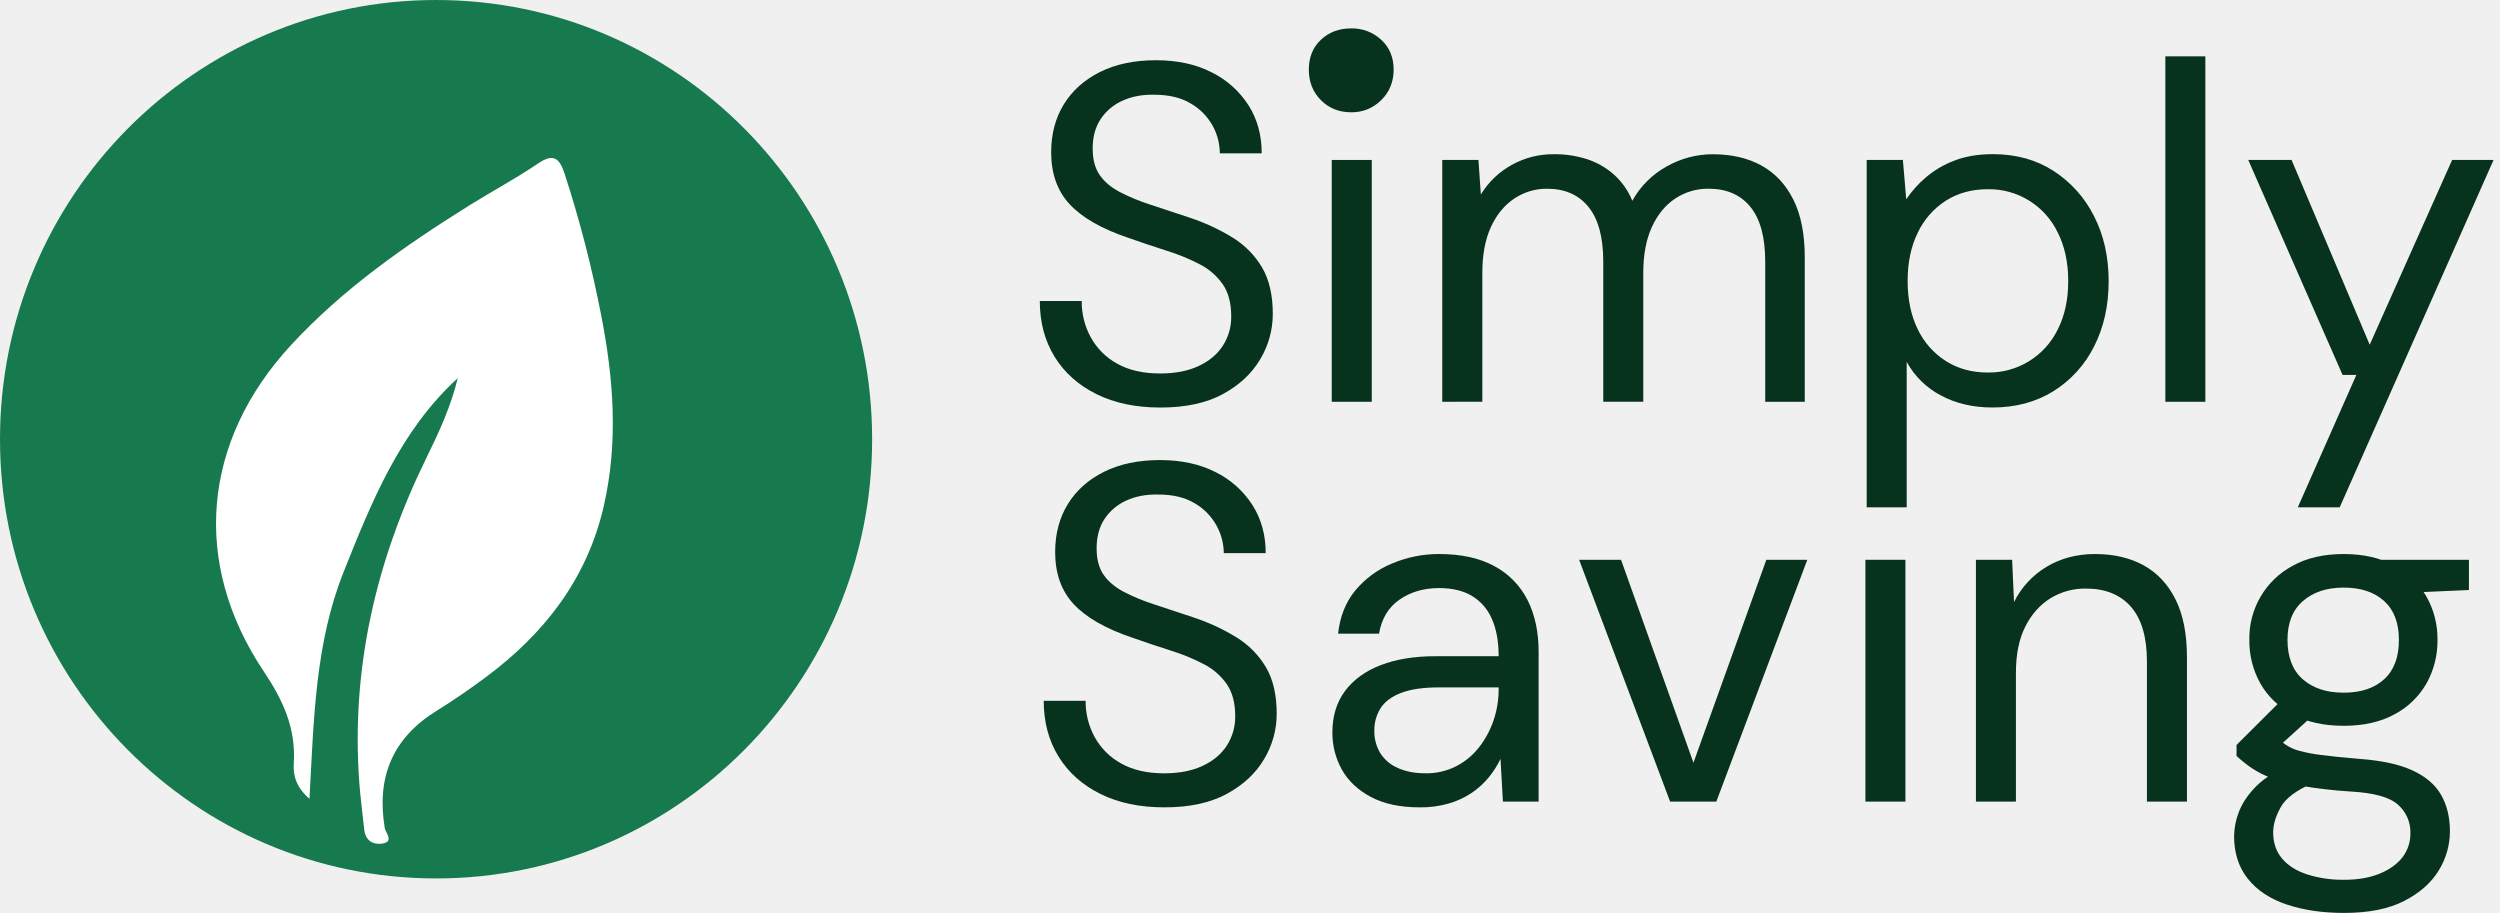
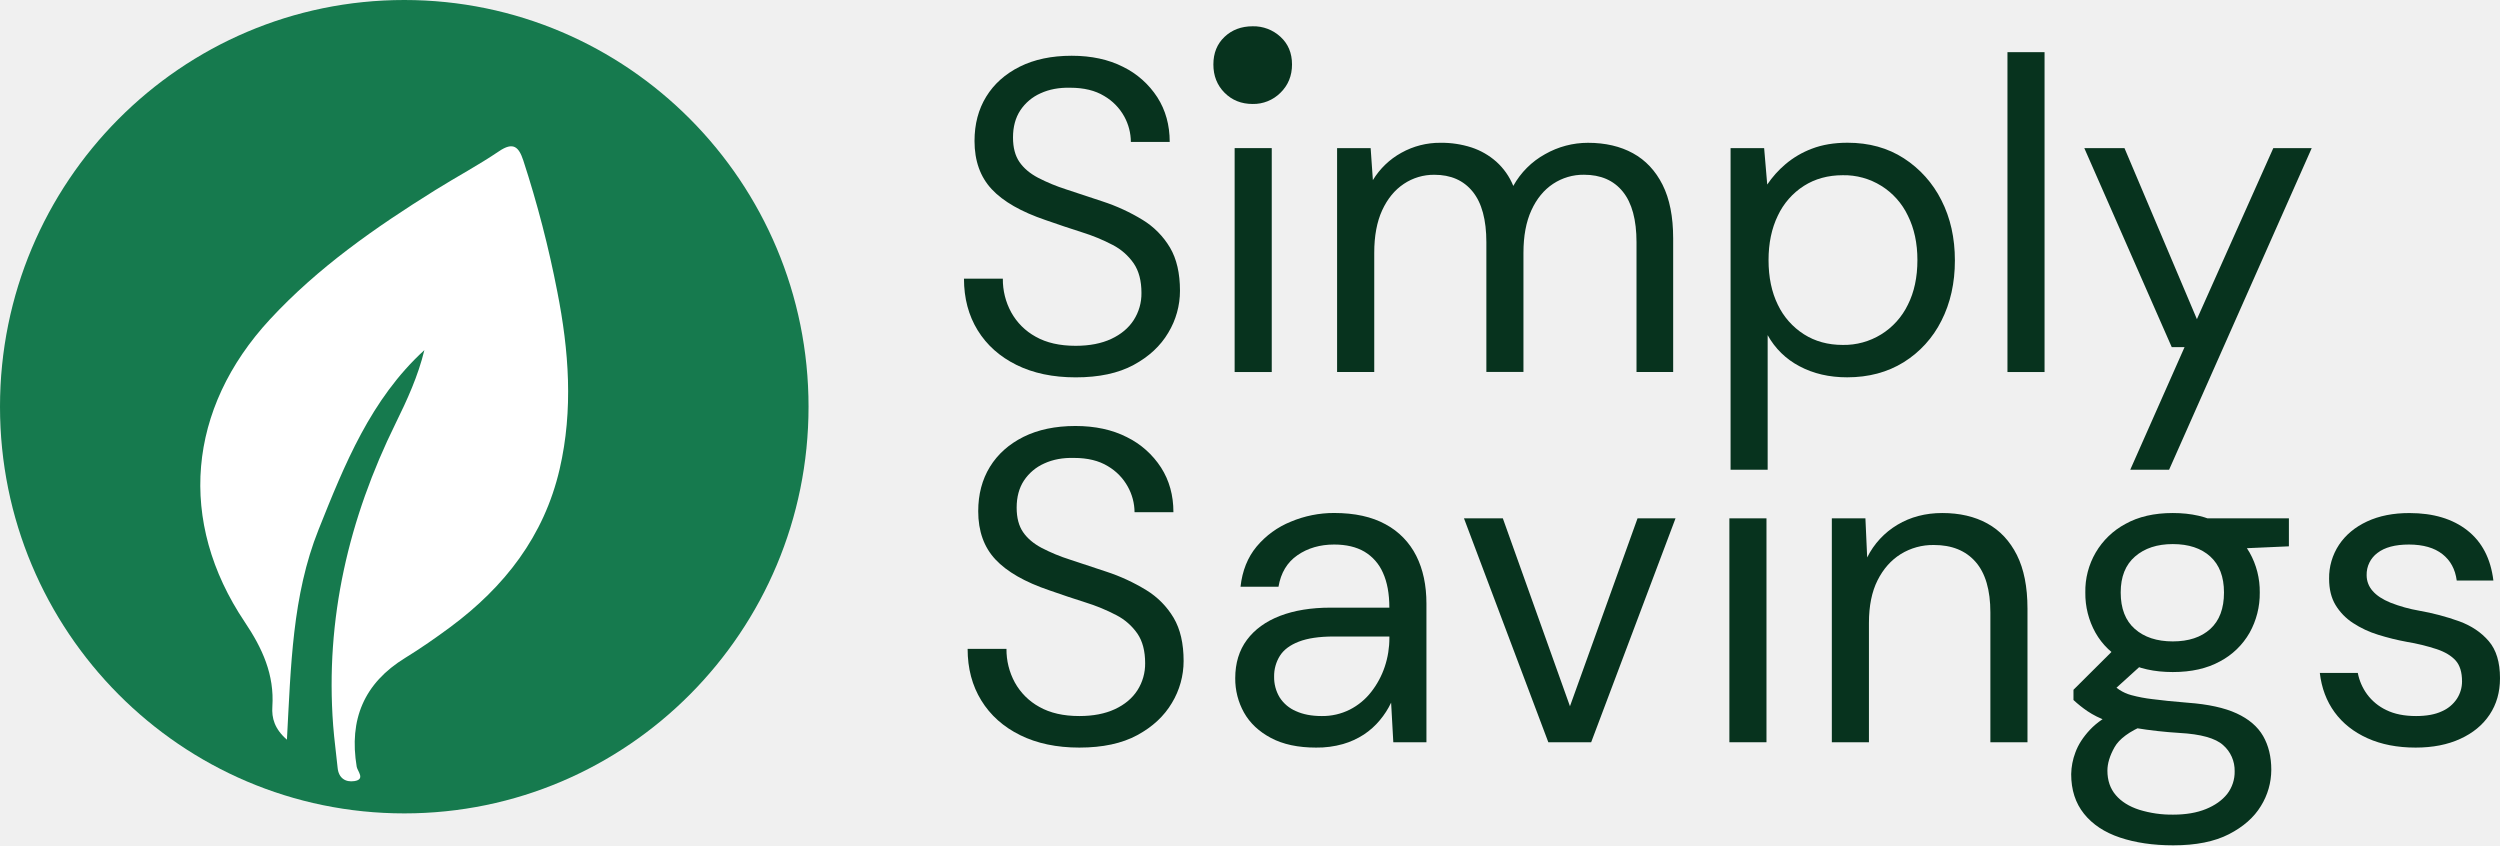
- <svg xmlns="http://www.w3.org/2000/svg" width="178" height="65" viewBox="0 0 178 65" fill="none">
-   <path d="M82.611 29.017C80.869 29.017 79.354 28.698 78.066 28.06C76.778 27.423 75.784 26.534 75.084 25.396C74.384 24.256 74.034 22.934 74.033 21.43H77.018C77.008 22.332 77.228 23.221 77.659 24.012C78.096 24.806 78.748 25.458 79.541 25.891C80.366 26.358 81.389 26.591 82.61 26.591C83.673 26.591 84.583 26.415 85.34 26.062C86.098 25.709 86.674 25.225 87.07 24.61C87.467 23.989 87.674 23.265 87.663 22.526C87.663 21.593 87.466 20.835 87.07 20.254C86.656 19.657 86.103 19.17 85.459 18.837C84.704 18.441 83.915 18.115 83.102 17.863C82.21 17.578 81.277 17.266 80.303 16.924C78.427 16.286 77.048 15.495 76.166 14.55C75.285 13.605 74.844 12.369 74.843 10.843C74.843 9.545 75.143 8.407 75.742 7.431C76.342 6.454 77.201 5.686 78.32 5.125C79.439 4.567 80.767 4.288 82.305 4.288C83.819 4.288 85.136 4.572 86.256 5.142C87.326 5.668 88.235 6.476 88.885 7.481C89.518 8.472 89.834 9.617 89.834 10.915H86.85C86.847 10.233 86.674 9.562 86.347 8.964C85.983 8.304 85.448 7.756 84.798 7.378C84.109 6.958 83.244 6.747 82.204 6.746C81.344 6.724 80.581 6.867 79.915 7.173C79.282 7.453 78.742 7.91 78.359 8.489C77.985 9.059 77.798 9.753 77.799 10.573C77.799 11.346 77.963 11.973 78.291 12.452C78.618 12.931 79.093 13.335 79.715 13.664C80.417 14.028 81.149 14.331 81.903 14.569C82.739 14.843 83.666 15.15 84.684 15.491C85.758 15.843 86.788 16.318 87.753 16.909C88.618 17.437 89.341 18.17 89.859 19.044C90.368 19.91 90.623 21.014 90.623 22.358C90.622 23.496 90.311 24.613 89.724 25.586C89.125 26.6 88.237 27.425 87.062 28.062C85.886 28.699 84.402 29.017 82.611 29.017Z" fill="#07331E" />
-   <path d="M94.82 28.607V11.389H97.67V28.607H94.82Z" fill="#07331E" />
-   <path d="M102.688 28.607V11.389H105.266L105.436 13.849C105.971 12.968 106.725 12.244 107.624 11.748C108.542 11.235 109.576 10.97 110.625 10.98C111.436 10.969 112.244 11.09 113.016 11.338C113.716 11.57 114.362 11.942 114.915 12.431C115.485 12.945 115.932 13.582 116.221 14.295C116.79 13.266 117.637 12.419 118.663 11.853C119.667 11.282 120.8 10.981 121.953 10.982C123.287 10.982 124.441 11.249 125.412 11.784C126.384 12.319 127.142 13.127 127.685 14.21C128.228 15.291 128.499 16.663 128.499 18.326V28.607H125.684V18.63C125.684 16.9 125.334 15.601 124.632 14.735C123.931 13.869 122.936 13.436 121.648 13.438C120.805 13.426 119.978 13.67 119.274 14.137C118.572 14.605 118.018 15.281 117.612 16.166C117.205 17.052 117.002 18.145 117.001 19.446V28.602H114.152V18.63C114.152 16.9 113.802 15.601 113.101 14.735C112.401 13.869 111.418 13.437 110.154 13.439C109.322 13.431 108.506 13.675 107.813 14.139C107.113 14.607 106.559 15.283 106.151 16.168C105.744 17.054 105.541 18.147 105.542 19.448V28.603L102.688 28.607Z" fill="#07331E" />
-   <path d="M132.908 36.123V11.389H135.486L135.723 14.191C136.114 13.611 136.582 13.088 137.114 12.635C137.718 12.121 138.407 11.715 139.148 11.436C139.942 11.129 140.857 10.975 141.895 10.975C143.543 10.975 144.985 11.375 146.219 12.174C147.45 12.97 148.446 14.085 149.102 15.402C149.792 16.755 150.137 18.298 150.136 20.031C150.135 21.764 149.791 23.307 149.102 24.66C148.448 25.974 147.445 27.079 146.203 27.853C144.959 28.627 143.511 29.014 141.861 29.014C140.482 29.014 139.261 28.729 138.199 28.16C137.168 27.623 136.318 26.791 135.757 25.768V36.123H132.908ZM141.522 26.523C142.562 26.542 143.586 26.262 144.472 25.714C145.359 25.166 146.071 24.374 146.525 23.431C147.013 22.463 147.257 21.319 147.257 19.999C147.257 18.7 147.013 17.561 146.525 16.582C146.076 15.634 145.365 14.837 144.478 14.286C143.591 13.735 142.565 13.453 141.522 13.473C140.392 13.473 139.397 13.747 138.538 14.293C137.67 14.85 136.976 15.644 136.537 16.582C136.061 17.562 135.824 18.701 135.824 19.999C135.824 21.319 136.062 22.463 136.537 23.431C136.979 24.363 137.673 25.15 138.539 25.703C139.398 26.25 140.392 26.523 141.522 26.523Z" fill="#07331E" />
-   <path d="M154.173 28.607V4.011H157.022V28.607H154.173Z" fill="#07331E" />
-   <path d="M163.602 36.123L167.773 26.693H166.79L160.075 11.389H163.16L168.723 24.542L174.591 11.389H177.541L166.586 36.123H163.602Z" fill="#07331E" />
-   <path d="M82.894 57.484C81.152 57.484 79.637 57.166 78.348 56.528C77.06 55.89 76.065 55.001 75.364 53.861C74.663 52.721 74.312 51.4 74.313 49.895H77.297C77.287 50.797 77.508 51.686 77.938 52.477C78.376 53.271 79.029 53.923 79.821 54.356C80.648 54.825 81.673 55.06 82.894 55.06C83.956 55.06 84.866 54.883 85.624 54.53C86.382 54.177 86.959 53.693 87.354 53.078C87.751 52.457 87.957 51.732 87.947 50.993C87.947 50.06 87.749 49.303 87.354 48.722C86.939 48.124 86.386 47.638 85.742 47.304C84.987 46.909 84.199 46.583 83.385 46.33C82.49 46.046 81.558 45.733 80.587 45.392C78.71 44.754 77.331 43.963 76.449 43.018C75.568 42.073 75.127 40.837 75.127 39.311C75.127 38.012 75.427 36.875 76.025 35.899C76.624 34.922 77.483 34.154 78.603 33.593C79.723 33.036 81.052 32.757 82.589 32.756C84.103 32.756 85.42 33.041 86.54 33.61C87.61 34.136 88.519 34.945 89.168 35.95C89.801 36.941 90.118 38.085 90.118 39.384H87.133C87.128 38.7 86.952 38.029 86.621 37.431C86.26 36.771 85.727 36.221 85.079 35.843C84.388 35.422 83.523 35.211 82.484 35.212C81.625 35.189 80.862 35.331 80.195 35.639C79.563 35.919 79.023 36.375 78.639 36.954C78.266 37.523 78.08 38.218 78.079 39.037C78.079 39.812 78.243 40.438 78.571 40.916C78.899 41.394 79.374 41.798 79.996 42.129C80.698 42.493 81.43 42.796 82.183 43.034C83.02 43.307 83.947 43.615 84.964 43.956C86.038 44.308 87.068 44.785 88.032 45.376C88.897 45.904 89.62 46.637 90.138 47.511C90.647 48.377 90.902 49.481 90.901 50.825C90.901 51.963 90.59 53.08 90.003 54.053C89.403 55.066 88.516 55.891 87.34 56.529C86.164 57.166 84.682 57.485 82.894 57.484Z" fill="#07331E" />
-   <path d="M101.072 57.484C99.693 57.484 98.54 57.238 97.613 56.747C96.686 56.255 95.996 55.605 95.543 54.799C95.092 53.991 94.858 53.079 94.866 52.152C94.866 50.99 95.165 50.006 95.764 49.2C96.363 48.395 97.211 47.78 98.308 47.356C99.407 46.934 100.701 46.723 102.191 46.723H106.703C106.703 45.654 106.538 44.76 106.21 44.042C105.917 43.364 105.419 42.796 104.786 42.419C104.164 42.054 103.389 41.871 102.462 41.871C101.376 41.871 100.438 42.145 99.647 42.691C98.856 43.238 98.369 44.046 98.188 45.116H95.272C95.407 43.886 95.82 42.856 96.51 42.024C97.218 41.18 98.12 40.523 99.138 40.111C100.192 39.67 101.321 39.443 102.462 39.446C104.045 39.446 105.362 39.736 106.413 40.316C107.429 40.861 108.252 41.708 108.77 42.742C109.29 43.779 109.55 45.003 109.55 46.414V57.074H107.007L106.837 54.031C106.607 54.515 106.316 54.969 105.972 55.38C105.62 55.803 105.209 56.173 104.751 56.476C104.253 56.801 103.71 57.05 103.14 57.214C102.467 57.404 101.771 57.495 101.072 57.484ZM101.513 55.059C102.26 55.07 102.998 54.9 103.666 54.563C104.309 54.236 104.872 53.77 105.315 53.198C105.766 52.618 106.116 51.965 106.349 51.267C106.588 50.552 106.708 49.801 106.705 49.047V48.944H102.431C101.323 48.944 100.43 49.075 99.752 49.337C99.074 49.599 98.588 49.963 98.294 50.43C97.997 50.905 97.844 51.457 97.853 52.019C97.839 52.584 97.987 53.141 98.277 53.625C98.579 54.097 99.017 54.466 99.532 54.683C100.082 54.934 100.742 55.059 101.513 55.059Z" fill="#07331E" />
-   <path d="M118.912 57.074L112.434 39.857H115.419L120.574 54.307L125.763 39.857H128.68L122.202 57.074H118.912Z" fill="#07331E" />
-   <path d="M132.817 57.074V39.857H135.666V57.074H132.817Z" fill="#07331E" />
-   <path d="M140.686 57.074V39.857H143.263L143.399 42.864C143.917 41.819 144.724 40.947 145.722 40.352C146.728 39.749 147.876 39.447 149.165 39.447C150.499 39.447 151.652 39.715 152.624 40.25C153.596 40.785 154.353 41.593 154.897 42.675C155.439 43.757 155.71 45.129 155.711 46.792V57.074H152.861V47.1C152.861 45.369 152.482 44.071 151.725 43.205C150.967 42.339 149.899 41.906 148.52 41.907C147.623 41.892 146.741 42.135 145.976 42.607C145.23 43.074 144.636 43.746 144.196 44.622C143.756 45.499 143.535 46.587 143.534 47.885V57.074H140.686Z" fill="#07331E" />
-   <path d="M166.903 65C165.364 65 164.002 64.801 162.815 64.402C161.628 64.004 160.707 63.395 160.052 62.574C159.395 61.754 159.067 60.74 159.067 59.531C159.076 58.958 159.186 58.392 159.39 57.857C159.605 57.265 159.978 56.684 160.51 56.115C161.041 55.545 161.793 55.033 162.765 54.578L164.732 55.739C163.533 56.24 162.753 56.816 162.391 57.465C162.029 58.114 161.849 58.712 161.849 59.258C161.849 60.01 162.063 60.636 162.49 61.138C162.917 61.639 163.517 62.014 164.288 62.264C165.134 62.526 166.015 62.653 166.9 62.64C167.871 62.64 168.708 62.498 169.41 62.213C170.112 61.928 170.657 61.542 171.045 61.054C171.433 60.553 171.637 59.931 171.621 59.295C171.628 58.917 171.553 58.542 171.401 58.197C171.248 57.852 171.022 57.544 170.739 57.296C170.151 56.763 169.032 56.45 167.382 56.357C166.257 56.29 165.136 56.164 164.024 55.981C163.263 55.859 162.514 55.671 161.786 55.418C161.265 55.235 160.769 54.987 160.31 54.68C159.934 54.422 159.577 54.136 159.242 53.826V53.04L162.529 49.764L165.002 50.652L161.614 53.727L162.055 52.528C162.304 52.712 162.541 52.883 162.768 53.041C163.049 53.226 163.358 53.364 163.683 53.45C164.212 53.593 164.75 53.696 165.294 53.758C165.983 53.85 166.893 53.942 168.024 54.035C169.585 54.149 170.834 54.423 171.772 54.855C172.71 55.287 173.389 55.868 173.807 56.597C174.226 57.326 174.435 58.191 174.435 59.193C174.433 60.178 174.157 61.143 173.637 61.978C173.106 62.854 172.287 63.577 171.179 64.147C170.071 64.717 168.645 65.001 166.903 65ZM166.869 51.677C165.444 51.677 164.229 51.404 163.223 50.857C162.217 50.31 161.454 49.576 160.934 48.654C160.408 47.71 160.138 46.644 160.153 45.562C160.131 44.481 160.408 43.414 160.953 42.482C161.498 41.55 162.289 40.789 163.239 40.284C164.234 39.726 165.444 39.447 166.869 39.447C168.294 39.447 169.503 39.726 170.498 40.284C171.492 40.843 172.25 41.577 172.77 42.487C173.296 43.424 173.565 44.486 173.549 45.562C173.564 46.644 173.295 47.71 172.77 48.654C172.234 49.59 171.446 50.354 170.496 50.857C169.502 51.404 168.293 51.677 166.869 51.677ZM166.869 49.319C168.09 49.319 169.051 49.001 169.751 48.363C170.452 47.725 170.802 46.791 170.802 45.56C170.802 44.353 170.452 43.431 169.751 42.794C169.051 42.156 168.09 41.837 166.869 41.837C165.67 41.837 164.703 42.156 163.969 42.794C163.235 43.431 162.868 44.353 162.87 45.56C162.87 46.79 163.232 47.724 163.955 48.361C164.679 48.999 165.65 49.318 166.869 49.319ZM169.65 42.282L168.802 39.857H175.788V42.01L169.65 42.282Z" fill="#07331E" />
-   <path d="M96.207 7.995C95.338 7.995 94.618 7.707 94.046 7.13C93.473 6.553 93.187 5.828 93.188 4.954C93.188 4.081 93.474 3.374 94.046 2.833C94.618 2.292 95.338 2.021 96.207 2.021C96.995 2.003 97.76 2.293 98.342 2.83C98.931 3.373 99.227 4.08 99.227 4.952C99.228 5.824 98.933 6.55 98.342 7.13C98.061 7.411 97.728 7.632 97.361 7.781C96.995 7.929 96.602 8.002 96.207 7.995Z" fill="#07331E" />
-   <path d="M31.048 62.545C48.196 62.545 62.096 48.544 62.096 31.272C62.096 14.001 48.196 0 31.048 0C13.901 0 0 14.001 0 31.272C0 48.544 13.901 62.545 31.048 62.545Z" fill="#167A4E" />
-   <path d="M32.592 26.923C28.477 30.688 26.462 35.715 24.465 40.725C22.438 45.803 22.342 51.23 22.035 56.877C21.078 56.043 20.86 55.209 20.917 54.341C21.08 51.87 20.15 49.846 18.799 47.833C13.608 40.096 14.395 31.416 20.728 24.562C24.431 20.555 28.843 17.482 33.422 14.622C35.046 13.607 36.741 12.704 38.324 11.631C39.412 10.893 39.839 11.276 40.19 12.339C41.269 15.647 42.141 19.019 42.802 22.436C43.692 26.955 44.034 31.515 42.98 36.072C41.783 41.243 38.739 45.134 34.576 48.225C33.455 49.055 32.303 49.859 31.114 50.59C27.957 52.533 26.79 55.325 27.395 58.962C27.45 59.289 28.084 59.934 27.212 60.063C26.542 60.162 26.008 59.842 25.93 59.042C25.823 57.956 25.669 56.873 25.587 55.784C24.972 47.575 26.784 39.876 30.388 32.542C31.272 30.747 32.108 28.919 32.592 26.923Z" fill="white" />
+ <svg xmlns="http://www.w3.org/2000/svg" width="139" height="47" viewBox="0 0 139 47" fill="none">
+   <path d="M59.807 20.981C58.546 20.981 57.449 20.751 56.517 20.29C55.584 19.829 54.865 19.186 54.358 18.363C53.851 17.539 53.597 16.583 53.597 15.495H55.758C55.75 16.148 55.91 16.791 56.222 17.363C56.538 17.937 57.011 18.408 57.584 18.721C58.181 19.059 58.922 19.227 59.806 19.227C60.575 19.227 61.234 19.1 61.783 18.845C62.331 18.589 62.749 18.239 63.035 17.795C63.323 17.346 63.472 16.822 63.465 16.288C63.465 15.613 63.321 15.065 63.035 14.645C62.735 14.213 62.335 13.861 61.869 13.62C61.322 13.334 60.751 13.099 60.162 12.916C59.516 12.711 58.841 12.484 58.136 12.237C56.778 11.776 55.779 11.204 55.141 10.521C54.503 9.837 54.184 8.944 54.183 7.84C54.183 6.901 54.4 6.079 54.834 5.373C55.268 4.667 55.89 4.111 56.7 3.706C57.511 3.302 58.472 3.1 59.585 3.1C60.682 3.1 61.635 3.306 62.446 3.718C63.221 4.098 63.878 4.683 64.349 5.41C64.807 6.126 65.036 6.954 65.036 7.892H62.876C62.873 7.399 62.748 6.914 62.511 6.482C62.248 6.004 61.861 5.608 61.39 5.335C60.891 5.031 60.265 4.879 59.512 4.878C58.89 4.862 58.337 4.965 57.855 5.187C57.397 5.389 57.006 5.719 56.728 6.138C56.458 6.55 56.323 7.052 56.323 7.645C56.323 8.204 56.442 8.657 56.679 9.003C56.916 9.35 57.26 9.642 57.71 9.88C58.219 10.143 58.749 10.362 59.294 10.535C59.9 10.732 60.571 10.955 61.308 11.201C62.085 11.455 62.831 11.799 63.53 12.226C64.156 12.608 64.679 13.138 65.054 13.77C65.423 14.396 65.607 15.195 65.607 16.166C65.607 16.99 65.382 17.797 64.956 18.5C64.523 19.234 63.88 19.83 63.029 20.291C62.178 20.752 61.104 20.982 59.807 20.981Z" fill="#07331E" />
+   <path d="M68.646 20.685V8.235H70.709V20.685H68.646Z" fill="#07331E" />
+   <path d="M74.342 20.685V8.235H76.208L76.332 10.014C76.719 9.377 77.265 8.853 77.915 8.495C78.58 8.124 79.328 7.933 80.088 7.939C80.675 7.931 81.26 8.019 81.819 8.199C82.326 8.366 82.793 8.635 83.194 8.989C83.607 9.36 83.93 9.821 84.139 10.337C84.551 9.592 85.164 8.98 85.907 8.571C86.634 8.157 87.454 7.94 88.289 7.94C89.255 7.94 90.09 8.134 90.793 8.521C91.497 8.907 92.045 9.492 92.439 10.274C92.832 11.057 93.028 12.049 93.028 13.252V20.685H90.99V13.471C90.99 12.22 90.736 11.281 90.228 10.655C89.721 10.028 89.001 9.715 88.068 9.716C87.458 9.708 86.859 9.885 86.349 10.223C85.841 10.56 85.44 11.049 85.146 11.69C84.852 12.33 84.704 13.12 84.704 14.061V20.681H82.642V13.471C82.642 12.22 82.388 11.281 81.881 10.655C81.373 10.028 80.662 9.716 79.747 9.718C79.144 9.712 78.554 9.888 78.052 10.224C77.545 10.562 77.144 11.051 76.849 11.691C76.555 12.331 76.407 13.122 76.408 14.062V20.683L74.342 20.685Z" fill="#07331E" />
+   <path d="M96.22 26.119V8.235H98.086L98.258 10.261C98.541 9.842 98.879 9.463 99.264 9.136C99.702 8.764 100.201 8.471 100.737 8.269C101.312 8.047 101.975 7.936 102.726 7.936C103.919 7.936 104.963 8.225 105.856 8.803C106.748 9.379 107.469 10.185 107.944 11.137C108.443 12.115 108.693 13.231 108.692 14.484C108.692 15.737 108.442 16.853 107.944 17.831C107.47 18.781 106.744 19.581 105.845 20.14C104.944 20.699 103.896 20.979 102.702 20.979C101.703 20.979 100.819 20.773 100.05 20.362C99.304 19.973 98.689 19.372 98.282 18.633V26.119H96.22ZM102.456 19.178C103.209 19.192 103.95 18.989 104.592 18.593C105.234 18.197 105.749 17.624 106.078 16.943C106.431 16.243 106.608 15.415 106.608 14.46C106.608 13.522 106.431 12.698 106.078 11.99C105.753 11.305 105.238 10.728 104.596 10.33C103.954 9.931 103.211 9.727 102.456 9.742C101.638 9.742 100.918 9.94 100.296 10.335C99.667 10.738 99.165 11.312 98.847 11.99C98.503 12.698 98.331 13.522 98.331 14.46C98.331 15.415 98.503 16.243 98.847 16.943C99.167 17.616 99.67 18.185 100.297 18.585C100.918 18.981 101.638 19.178 102.456 19.178Z" fill="#07331E" />
+   <path d="M111.615 20.685V2.9H113.677V20.685H111.615Z" fill="#07331E" />
+   <path d="M118.441 26.119L121.461 19.301H120.749L115.887 8.235H118.121L122.148 17.745L126.396 8.235H128.532L120.601 26.119H118.441Z" fill="#07331E" />
+   <path d="M60.012 41.566C58.751 41.566 57.654 41.335 56.721 40.874C55.788 40.413 55.068 39.77 54.561 38.946C54.053 38.122 53.799 37.166 53.8 36.078H55.96C55.953 36.73 56.113 37.373 56.424 37.945C56.741 38.519 57.213 38.99 57.787 39.304C58.386 39.643 59.128 39.812 60.012 39.812C60.781 39.812 61.44 39.685 61.988 39.43C62.537 39.174 62.955 38.824 63.241 38.379C63.528 37.93 63.677 37.406 63.67 36.872C63.67 36.197 63.527 35.65 63.241 35.23C62.94 34.798 62.54 34.446 62.074 34.205C61.527 33.919 60.956 33.683 60.368 33.5C59.72 33.295 59.044 33.069 58.342 32.822C56.983 32.361 55.984 31.788 55.346 31.105C54.708 30.422 54.389 29.528 54.389 28.425C54.389 27.486 54.606 26.663 55.039 25.957C55.473 25.251 56.095 24.696 56.905 24.29C57.716 23.887 58.678 23.686 59.791 23.685C60.887 23.685 61.841 23.891 62.651 24.303C63.426 24.683 64.084 25.268 64.554 25.995C65.013 26.711 65.242 27.539 65.242 28.477H63.081C63.077 27.983 62.949 27.498 62.71 27.066C62.449 26.588 62.062 26.191 61.593 25.917C61.093 25.612 60.467 25.46 59.715 25.461C59.093 25.444 58.541 25.547 58.058 25.769C57.6 25.972 57.209 26.302 56.931 26.72C56.661 27.132 56.526 27.634 56.526 28.227C56.526 28.787 56.645 29.24 56.882 29.585C57.119 29.931 57.463 30.223 57.913 30.462C58.422 30.726 58.952 30.945 59.497 31.117C60.103 31.314 60.774 31.537 61.51 31.784C62.288 32.038 63.033 32.383 63.732 32.81C64.358 33.192 64.881 33.722 65.256 34.354C65.625 34.98 65.809 35.779 65.809 36.75C65.809 37.573 65.584 38.381 65.158 39.084C64.724 39.817 64.082 40.414 63.231 40.875C62.38 41.336 61.306 41.566 60.012 41.566Z" fill="#07331E" />
+   <path d="M73.172 41.566C72.173 41.566 71.339 41.388 70.668 41.032C69.997 40.676 69.498 40.207 69.169 39.624C68.842 39.04 68.673 38.38 68.679 37.71C68.679 36.87 68.896 36.158 69.329 35.576C69.763 34.993 70.377 34.549 71.171 34.242C71.966 33.937 72.903 33.785 73.982 33.785H77.248C77.248 33.011 77.129 32.365 76.892 31.846C76.679 31.355 76.319 30.945 75.861 30.672C75.41 30.408 74.849 30.276 74.178 30.276C73.392 30.276 72.713 30.474 72.14 30.869C71.567 31.264 71.215 31.849 71.084 32.622H68.973C69.071 31.733 69.37 30.988 69.869 30.387C70.381 29.776 71.035 29.301 71.772 29.004C72.534 28.684 73.353 28.52 74.178 28.522C75.324 28.522 76.277 28.732 77.039 29.152C77.774 29.545 78.37 30.158 78.745 30.906C79.122 31.655 79.31 32.54 79.31 33.561V41.269H77.468L77.346 39.068C77.179 39.419 76.968 39.747 76.719 40.044C76.465 40.35 76.167 40.617 75.836 40.837C75.475 41.072 75.082 41.251 74.669 41.37C74.182 41.507 73.678 41.573 73.172 41.566ZM73.491 39.812C74.032 39.819 74.566 39.697 75.05 39.454C75.515 39.217 75.923 38.88 76.243 38.466C76.57 38.047 76.824 37.575 76.992 37.07C77.165 36.553 77.252 36.01 77.25 35.464V35.39H74.156C73.354 35.39 72.707 35.485 72.216 35.675C71.725 35.864 71.374 36.127 71.161 36.465C70.946 36.809 70.835 37.208 70.841 37.614C70.832 38.022 70.938 38.425 71.148 38.775C71.367 39.117 71.684 39.383 72.057 39.54C72.455 39.722 72.933 39.812 73.491 39.812Z" fill="#07331E" />
+   <path d="M86.087 41.269L81.397 28.82H83.558L87.29 39.268L91.047 28.82H93.159L88.469 41.269H86.087Z" fill="#07331E" />
+   <path d="M96.154 41.269V28.82H98.216V41.269H96.154Z" fill="#07331E" />
+   <path d="M101.85 41.269V28.82H103.717L103.815 30.994C104.19 30.238 104.774 29.608 105.496 29.178C106.225 28.742 107.056 28.524 107.989 28.524C108.955 28.524 109.79 28.717 110.493 29.104C111.197 29.491 111.745 30.075 112.139 30.858C112.531 31.64 112.728 32.632 112.728 33.835V41.269H110.665V34.057C110.665 32.806 110.391 31.867 109.842 31.24C109.294 30.614 108.521 30.301 107.522 30.302C106.873 30.291 106.234 30.467 105.681 30.808C105.14 31.146 104.711 31.631 104.392 32.265C104.073 32.899 103.914 33.686 103.913 34.625V41.269H101.85Z" fill="#07331E" />
+   <path d="M120.831 47C119.717 47 118.731 46.856 117.871 46.568C117.012 46.28 116.345 45.839 115.871 45.246C115.395 44.653 115.158 43.919 115.158 43.045C115.165 42.631 115.244 42.222 115.392 41.835C115.547 41.407 115.817 40.987 116.202 40.575C116.587 40.164 117.131 39.793 117.835 39.464L119.259 40.304C118.391 40.666 117.827 41.082 117.564 41.552C117.302 42.021 117.172 42.453 117.172 42.848C117.172 43.392 117.327 43.845 117.636 44.207C117.945 44.569 118.379 44.841 118.938 45.022C119.55 45.211 120.188 45.303 120.829 45.294C121.532 45.294 122.137 45.191 122.646 44.985C123.154 44.779 123.548 44.5 123.83 44.147C124.11 43.784 124.258 43.334 124.247 42.875C124.252 42.602 124.197 42.331 124.087 42.081C123.977 41.831 123.813 41.609 123.608 41.43C123.183 41.044 122.372 40.817 121.177 40.751C120.363 40.702 119.552 40.611 118.746 40.479C118.196 40.391 117.654 40.254 117.126 40.071C116.749 39.939 116.39 39.76 116.058 39.538C115.785 39.351 115.527 39.145 115.285 38.92V38.352L117.665 35.983L119.454 36.625L117.002 38.849L117.321 37.982C117.501 38.115 117.673 38.239 117.837 38.353C118.041 38.486 118.265 38.586 118.5 38.649C118.883 38.752 119.272 38.826 119.666 38.871C120.165 38.938 120.824 39.004 121.643 39.072C122.772 39.154 123.677 39.352 124.356 39.664C125.035 39.977 125.526 40.397 125.829 40.924C126.132 41.451 126.284 42.077 126.284 42.801C126.282 43.514 126.082 44.211 125.706 44.815C125.322 45.448 124.728 45.971 123.926 46.383C123.124 46.795 122.092 47.001 120.831 47ZM120.806 37.366C119.775 37.366 118.895 37.169 118.166 36.773C117.438 36.378 116.886 35.847 116.509 35.18C116.128 34.498 115.934 33.727 115.944 32.945C115.928 32.163 116.129 31.392 116.523 30.718C116.918 30.044 117.491 29.494 118.178 29.128C118.899 28.725 119.775 28.524 120.806 28.524C121.838 28.524 122.713 28.725 123.433 29.128C124.153 29.532 124.701 30.064 125.078 30.722C125.459 31.399 125.654 32.167 125.643 32.945C125.653 33.727 125.458 34.498 125.078 35.18C124.691 35.858 124.12 36.41 123.432 36.773C122.712 37.169 121.837 37.367 120.806 37.366ZM120.806 35.662C121.69 35.662 122.386 35.431 122.893 34.97C123.4 34.509 123.654 33.834 123.654 32.944C123.654 32.071 123.4 31.404 122.893 30.943C122.386 30.482 121.69 30.251 120.806 30.251C119.938 30.251 119.238 30.482 118.707 30.943C118.175 31.404 117.91 32.071 117.911 32.944C117.911 33.833 118.173 34.508 118.697 34.969C119.22 35.43 119.924 35.661 120.806 35.662ZM122.819 30.573L122.205 28.82H127.263V30.376L122.819 30.573Z" fill="#07331E" />
+   <path d="M134.311 41.566C133.294 41.566 132.402 41.393 131.634 41.047C130.866 40.701 130.256 40.219 129.805 39.602C129.354 38.984 129.08 38.255 128.982 37.416H131.094C131.176 37.845 131.352 38.25 131.609 38.601C131.888 38.978 132.255 39.28 132.677 39.479C133.127 39.701 133.68 39.812 134.335 39.812C134.909 39.812 135.384 39.726 135.758 39.553C136.103 39.407 136.398 39.162 136.606 38.849C136.791 38.563 136.89 38.227 136.889 37.885C136.889 37.375 136.77 36.988 136.533 36.724C136.295 36.461 135.948 36.251 135.489 36.095C134.944 35.917 134.385 35.78 133.819 35.687C133.28 35.588 132.747 35.456 132.223 35.292C131.728 35.141 131.257 34.92 130.824 34.637C130.43 34.381 130.098 34.039 129.854 33.636C129.617 33.241 129.498 32.756 129.498 32.179C129.487 31.508 129.68 30.849 130.05 30.29C130.419 29.738 130.938 29.306 131.609 28.993C132.28 28.68 133.066 28.524 133.967 28.526C135.292 28.526 136.365 28.847 137.183 29.489C138.001 30.131 138.484 31.06 138.632 32.277H136.594C136.512 31.651 136.247 31.162 135.799 30.81C135.351 30.457 134.732 30.279 133.943 30.276C133.173 30.276 132.588 30.432 132.187 30.743C131.996 30.885 131.841 31.071 131.736 31.286C131.631 31.501 131.579 31.738 131.585 31.978C131.583 32.301 131.702 32.614 131.917 32.854C132.138 33.11 132.469 33.329 132.911 33.509C133.427 33.711 133.961 33.86 134.507 33.954C135.267 34.087 136.015 34.285 136.742 34.547C137.412 34.794 137.957 35.16 138.374 35.646C138.792 36.132 139 36.819 139 37.708C139 38.483 138.808 39.157 138.423 39.734C138.039 40.31 137.495 40.759 136.791 41.08C136.087 41.404 135.26 41.566 134.311 41.566Z" fill="#07331E" />
+   <path d="M69.65 5.781C69.021 5.781 68.5 5.573 68.085 5.156C67.671 4.739 67.463 4.214 67.464 3.582C67.464 2.951 67.671 2.44 68.085 2.049C68.499 1.657 69.021 1.462 69.65 1.461C70.221 1.448 70.774 1.658 71.195 2.047C71.622 2.439 71.836 2.95 71.836 3.58C71.837 4.211 71.623 4.736 71.195 5.156C70.993 5.359 70.751 5.519 70.486 5.626C70.22 5.734 69.936 5.786 69.65 5.781Z" fill="#07331E" />
+   <path d="M22.478 45.225C34.892 45.225 44.955 35.101 44.955 22.612C44.955 10.124 34.892 0 22.478 0C10.064 0 0 10.124 0 22.612C0 35.101 10.064 45.225 22.478 45.225Z" fill="#167A4E" />
+   <path d="M23.595 19.467C20.616 22.19 19.158 25.825 17.712 29.447C16.244 33.119 16.175 37.044 15.953 41.127C15.26 40.523 15.101 39.92 15.143 39.293C15.261 37.506 14.588 36.043 13.61 34.587C9.852 28.992 10.421 22.716 15.006 17.76C17.687 14.863 20.881 12.641 24.196 10.573C25.372 9.839 26.599 9.186 27.745 8.41C28.532 7.876 28.842 8.153 29.096 8.922C29.877 11.314 30.508 13.752 30.987 16.223C31.631 19.491 31.879 22.788 31.116 26.083C30.249 29.822 28.045 32.636 25.032 34.87C24.22 35.47 23.386 36.052 22.525 36.581C20.24 37.985 19.395 40.005 19.833 42.634C19.872 42.871 20.332 43.337 19.7 43.43C19.215 43.502 18.829 43.27 18.772 42.692C18.695 41.906 18.583 41.123 18.524 40.336C18.079 34.401 19.39 28.834 22 23.531C22.639 22.232 23.245 20.91 23.595 19.467Z" fill="white" />
</svg>
